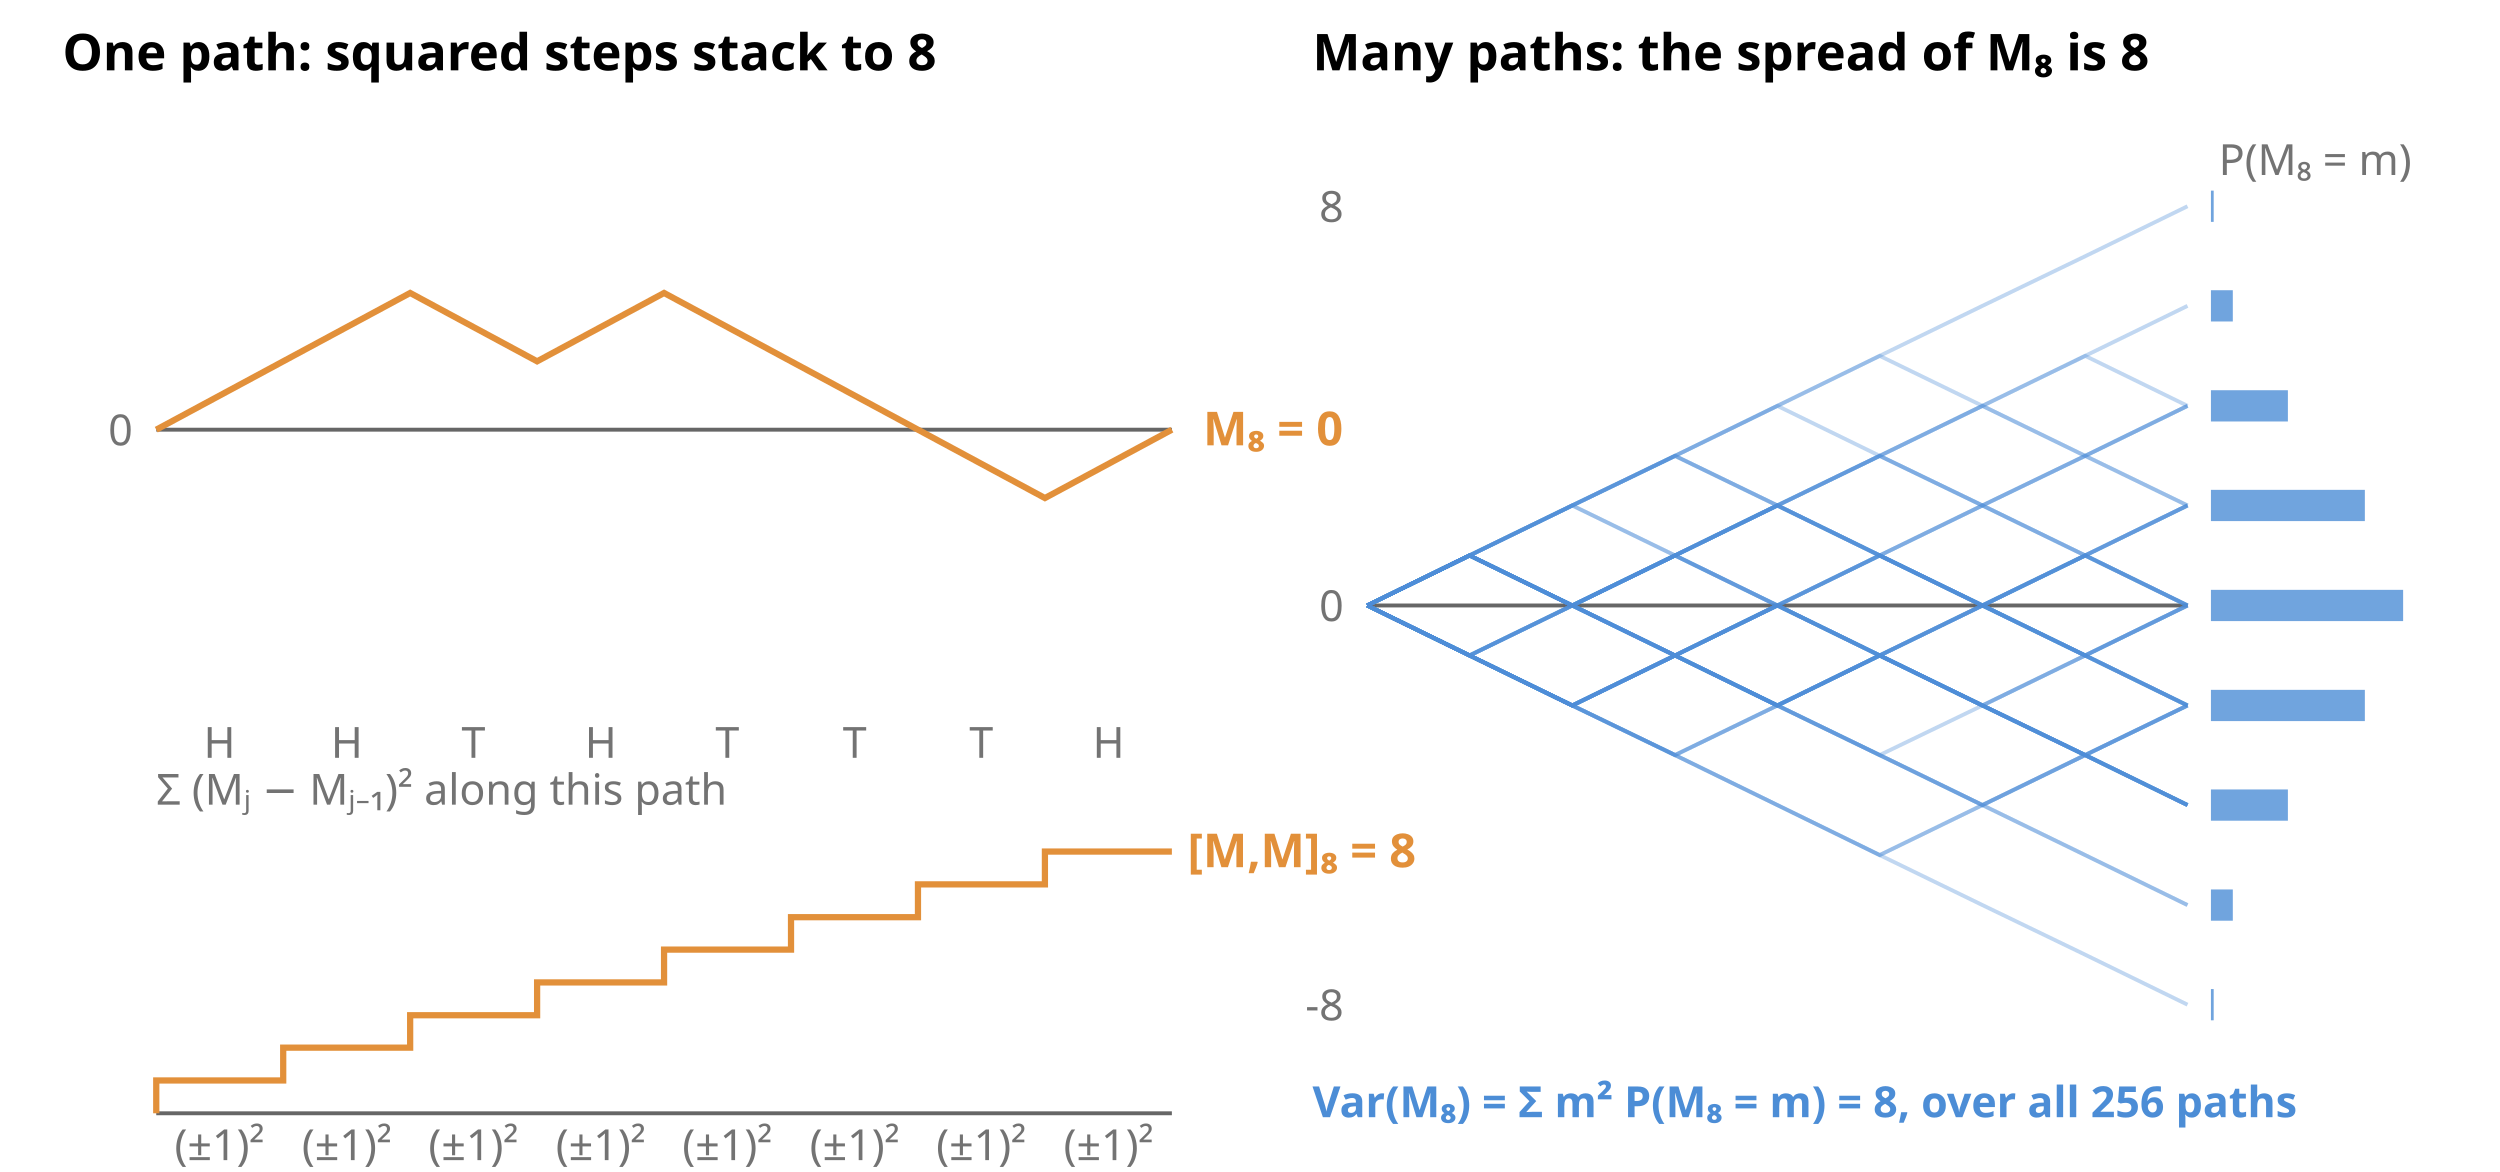
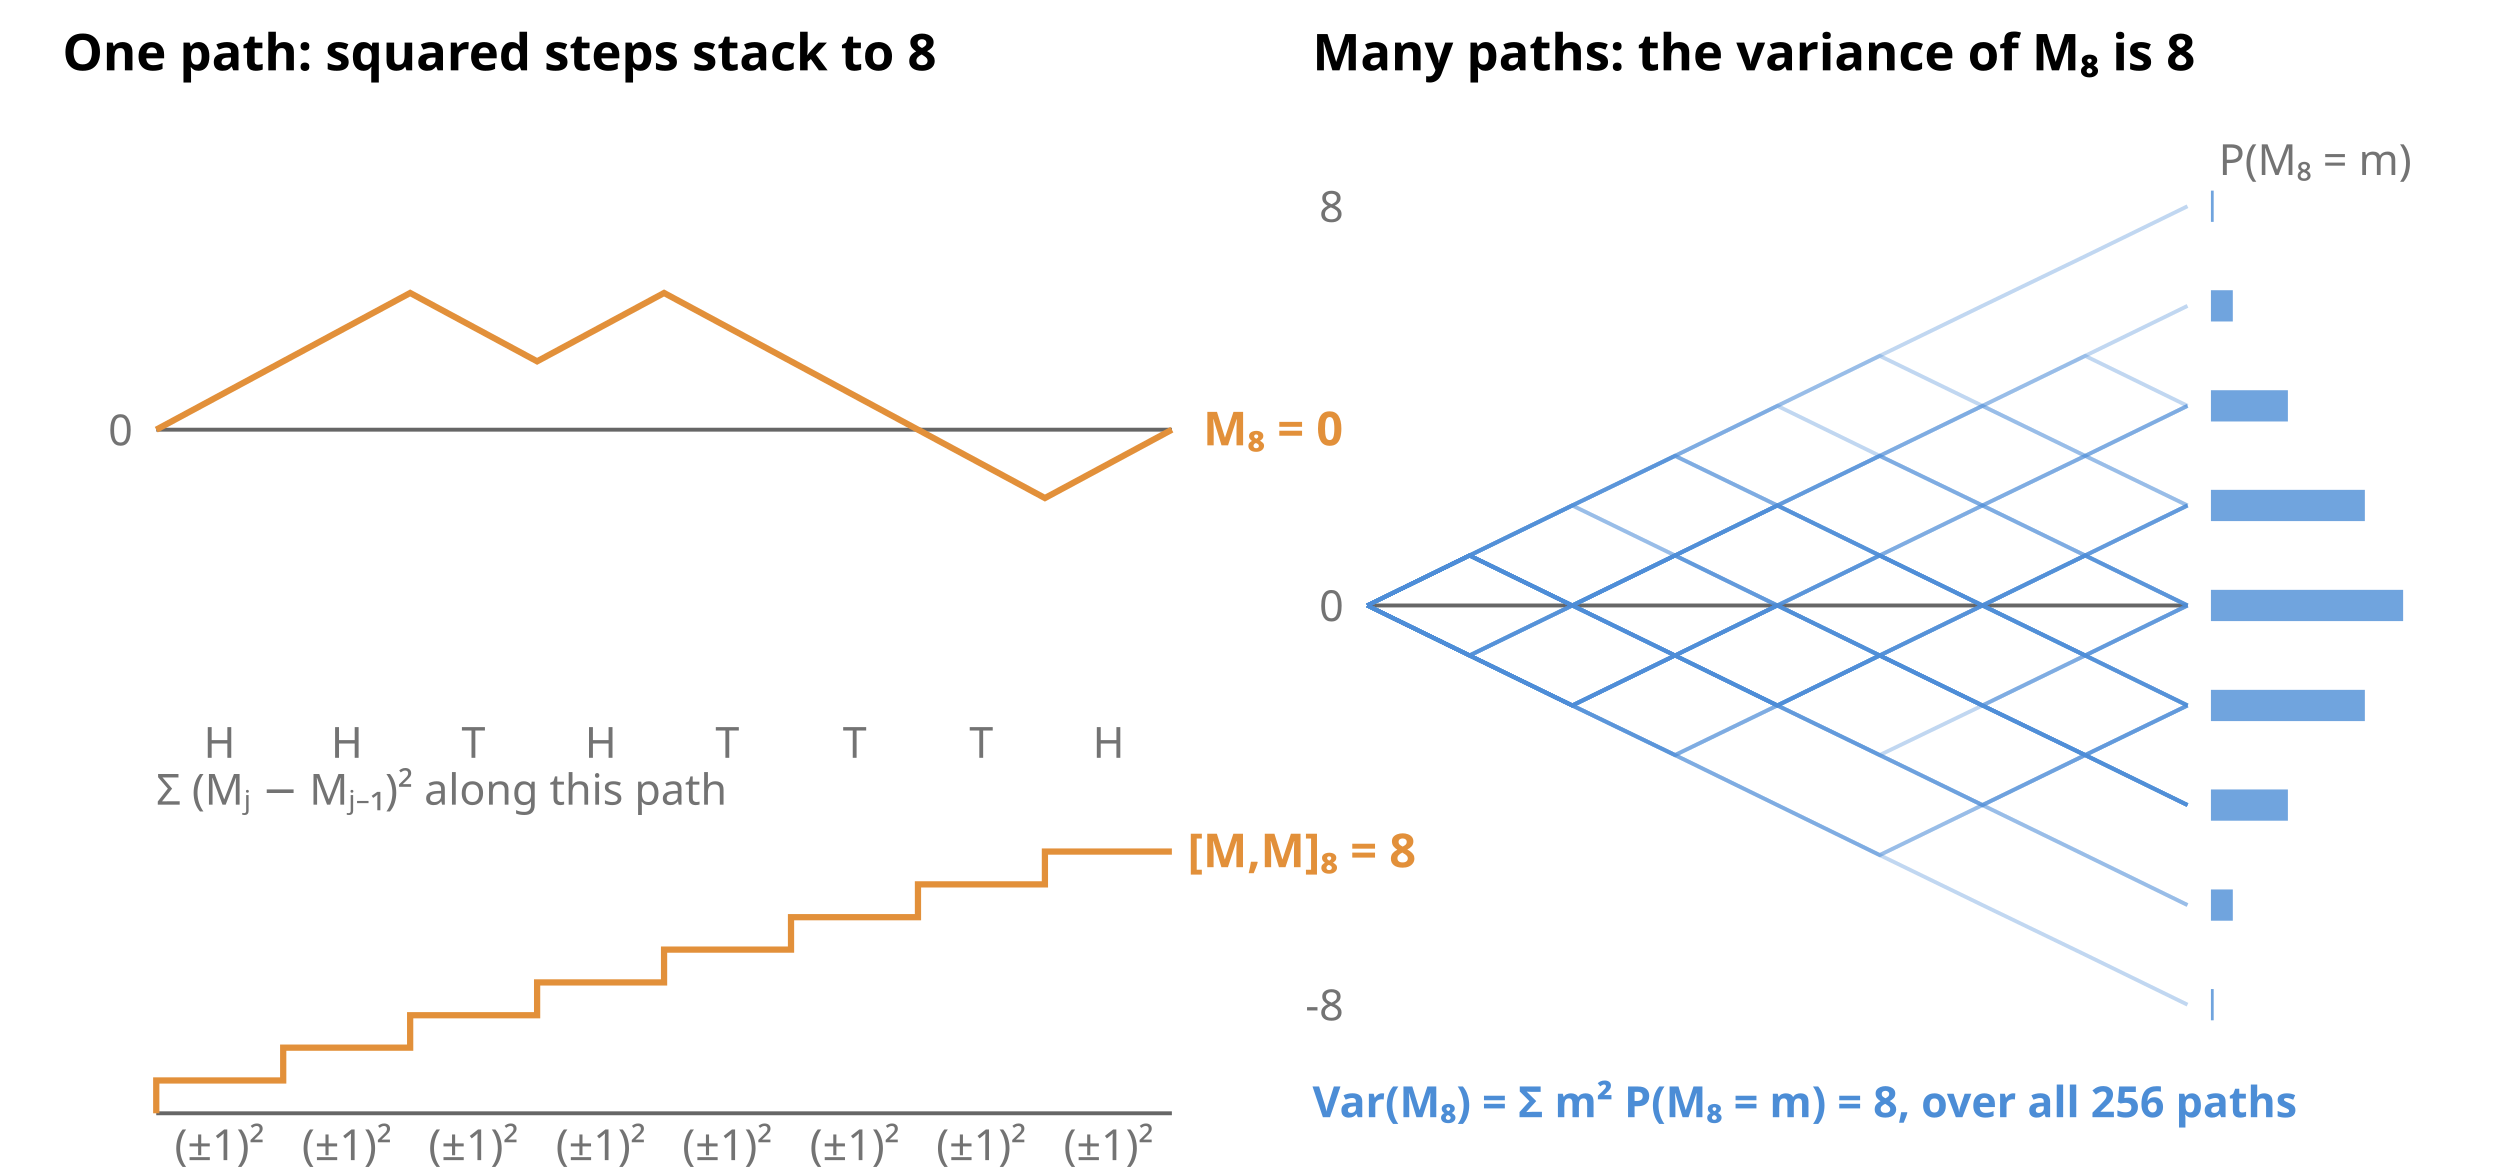
<svg xmlns="http://www.w3.org/2000/svg" viewBox="0 0 640 300" font-family="system-ui, sans-serif" font-size="12">
  <style>
    .t { fill: currentColor; }
    .head { fill: currentColor; font-weight: 600; font-size: 13px; }
    .muted { fill: currentColor; opacity: 0.55; font-size: 11px; }
    .ax { stroke: currentColor; stroke-width: 1; fill: none; opacity: 0.6; }
    .guide { stroke: currentColor; opacity: 0.35; stroke-dasharray: 3 3; fill: none; }
    .amb { stroke: #e2903a; fill: none; stroke-width: 1.6; }
    .blu { stroke: #4c8dd6; fill: none; stroke-width: 1.6; }
    .lamb { fill: #e2903a; font-weight: 600; }
    .lblu { fill: #4c8dd6; font-weight: 600; }
  </style>
  <text class="head" x="16" y="18">One path: squared steps stack to 8</text>
-   <text class="head" x="336" y="18">Many paths: the spread of M₈ is 8</text>
+   <text class="head" x="336" y="18">Many paths: the variance of M₈ is 8</text>
  <line class="ax" x1="40" y1="110.0" x2="300" y2="110.0" />
  <polyline class="amb" points="40.0,110.0 72.5,92.5 105.0,75.0 137.5,92.5 170.0,75.0 202.5,92.5 235.0,110.0 267.5,127.5 300.0,110.0" />
  <text class="muted" x="56.2" y="194" text-anchor="middle">H</text>
  <text class="muted" x="88.8" y="194" text-anchor="middle">H</text>
  <text class="muted" x="121.2" y="194" text-anchor="middle">T</text>
  <text class="muted" x="153.8" y="194" text-anchor="middle">H</text>
  <text class="muted" x="186.2" y="194" text-anchor="middle">T</text>
  <text class="muted" x="218.8" y="194" text-anchor="middle">T</text>
  <text class="muted" x="251.2" y="194" text-anchor="middle">T</text>
  <text class="muted" x="283.8" y="194" text-anchor="middle">H</text>
  <text class="muted" x="34" y="114.0" text-anchor="end">0</text>
  <text class="lamb" x="308.0" y="114.0">M₈ = 0</text>
  <line class="ax" x1="40" y1="285" x2="300" y2="285" />
  <polyline class="amb" points="40.0,285.0 40.0,276.6 72.5,276.6 72.5,268.2 105.0,268.2 105.0,259.9 137.5,259.9 137.5,251.5 170.0,251.5 170.0,243.1 202.5,243.1 202.5,234.8 235.0,234.8 235.0,226.4 267.5,226.4 267.5,218.0 300.0,218.0" />
  <text class="muted" x="56.2" y="297" text-anchor="middle">(±1)²</text>
  <text class="muted" x="88.8" y="297" text-anchor="middle">(±1)²</text>
  <text class="muted" x="121.2" y="297" text-anchor="middle">(±1)²</text>
  <text class="muted" x="153.8" y="297" text-anchor="middle">(±1)²</text>
  <text class="muted" x="186.2" y="297" text-anchor="middle">(±1)²</text>
  <text class="muted" x="218.8" y="297" text-anchor="middle">(±1)²</text>
  <text class="muted" x="251.2" y="297" text-anchor="middle">(±1)²</text>
  <text class="muted" x="283.8" y="297" text-anchor="middle">(±1)²</text>
  <text class="lamb" x="304.0" y="222.0">[M,M]₈ = 8</text>
  <text class="muted" x="40" y="206">Σ (Mⱼ − Mⱼ₋₁)² along this path</text>
  <line class="ax" x1="350" y1="155.0" x2="560" y2="155.0" />
  <polyline class="blu" style="opacity:0.35;stroke-width:1" points="350.0,155.0 376.2,167.8 402.5,180.6 428.8,167.8 455.0,180.6 481.2,167.8 507.5,155.0 533.8,142.2 560.0,129.4" />
  <polyline class="blu" style="opacity:0.35;stroke-width:1" points="350.0,155.0 376.2,167.8 402.5,180.6 428.8,167.8 455.0,180.6 481.2,167.8 507.5,155.0 533.8,142.2 560.0,129.4" />
  <polyline class="blu" style="opacity:0.35;stroke-width:1" points="350.0,155.0 376.2,167.8 402.5,180.6 428.8,167.8 455.0,180.6 481.2,167.8 507.5,155.0 533.8,142.2 560.0,155.0" />
  <polyline class="blu" style="opacity:0.35;stroke-width:1" points="350.0,155.0 376.2,142.2 402.5,129.4 428.8,116.7 455.0,103.9 481.2,91.1 507.5,78.3 533.8,65.6 560.0,52.8" />
  <polyline class="blu" style="opacity:0.35;stroke-width:1" points="350.0,155.0 376.2,167.8 402.5,180.6 428.8,167.8 455.0,155.0 481.2,142.2 507.5,129.4 533.8,142.2 560.0,155.0" />
  <polyline class="blu" style="opacity:0.35;stroke-width:1" points="350.0,155.0 376.2,142.2 402.5,155.0 428.8,167.8 455.0,155.0 481.2,142.2 507.5,155.0 533.8,142.2 560.0,155.0" />
  <polyline class="blu" style="opacity:0.35;stroke-width:1" points="350.0,155.0 376.2,167.8 402.5,155.0 428.8,167.8 455.0,155.0 481.2,167.8 507.5,180.6 533.8,193.3 560.0,206.1" />
  <polyline class="blu" style="opacity:0.35;stroke-width:1" points="350.0,155.0 376.2,167.8 402.5,155.0 428.8,167.8 455.0,180.6 481.2,167.8 507.5,155.0 533.8,167.8 560.0,155.0" />
  <polyline class="blu" style="opacity:0.35;stroke-width:1" points="350.0,155.0 376.2,167.8 402.5,180.6 428.8,167.8 455.0,180.6 481.2,193.3 507.5,206.1 533.8,193.3 560.0,206.1" />
  <polyline class="blu" style="opacity:0.35;stroke-width:1" points="350.0,155.0 376.2,142.2 402.5,129.4 428.8,116.7 455.0,103.9 481.2,91.1 507.5,103.9 533.8,116.7 560.0,129.4" />
  <polyline class="blu" style="opacity:0.35;stroke-width:1" points="350.0,155.0 376.2,167.8 402.5,180.6 428.8,167.8 455.0,180.6 481.2,193.3 507.5,180.6 533.8,193.3 560.0,180.6" />
  <polyline class="blu" style="opacity:0.35;stroke-width:1" points="350.0,155.0 376.2,142.2 402.5,155.0 428.8,167.8 455.0,155.0 481.2,167.8 507.5,180.6 533.8,167.8 560.0,180.6" />
  <polyline class="blu" style="opacity:0.35;stroke-width:1" points="350.0,155.0 376.2,167.8 402.5,180.6 428.8,167.8 455.0,155.0 481.2,142.2 507.5,155.0 533.8,167.8 560.0,155.0" />
  <polyline class="blu" style="opacity:0.35;stroke-width:1" points="350.0,155.0 376.2,142.2 402.5,129.4 428.8,142.2 455.0,129.4 481.2,116.7 507.5,129.4 533.8,142.2 560.0,155.0" />
  <polyline class="blu" style="opacity:0.35;stroke-width:1" points="350.0,155.0 376.2,167.8 402.5,155.0 428.8,142.2 455.0,129.4 481.2,142.2 507.5,155.0 533.8,142.2 560.0,129.4" />
  <polyline class="blu" style="opacity:0.35;stroke-width:1" points="350.0,155.0 376.2,142.2 402.5,155.0 428.8,142.2 455.0,129.4 481.2,142.2 507.5,155.0 533.8,142.2 560.0,129.4" />
  <polyline class="blu" style="opacity:0.35;stroke-width:1" points="350.0,155.0 376.2,167.8 402.5,180.6 428.8,167.8 455.0,180.6 481.2,167.8 507.5,180.6 533.8,193.3 560.0,206.1" />
  <polyline class="blu" style="opacity:0.35;stroke-width:1" points="350.0,155.0 376.2,167.8 402.5,180.6 428.8,193.3 455.0,206.1 481.2,218.9 507.5,206.1 533.8,193.3 560.0,206.1" />
  <polyline class="blu" style="opacity:0.35;stroke-width:1" points="350.0,155.0 376.2,142.2 402.5,155.0 428.8,167.8 455.0,155.0 481.2,142.2 507.5,155.0 533.8,167.8 560.0,180.6" />
  <polyline class="blu" style="opacity:0.35;stroke-width:1" points="350.0,155.0 376.2,142.2 402.5,155.0 428.8,142.2 455.0,155.0 481.2,167.8 507.5,180.6 533.8,193.3 560.0,206.1" />
  <polyline class="blu" style="opacity:0.35;stroke-width:1" points="350.0,155.0 376.2,167.8 402.5,180.6 428.8,167.8 455.0,155.0 481.2,167.8 507.5,180.6 533.8,193.3 560.0,206.1" />
  <polyline class="blu" style="opacity:0.35;stroke-width:1" points="350.0,155.0 376.2,167.8 402.5,180.6 428.8,193.3 455.0,206.1 481.2,218.9 507.5,231.7 533.8,244.4 560.0,257.2" />
  <polyline class="blu" style="opacity:0.35;stroke-width:1" points="350.0,155.0 376.2,142.2 402.5,155.0 428.8,167.8 455.0,180.6 481.2,167.8 507.5,155.0 533.8,142.2 560.0,155.0" />
  <polyline class="blu" style="opacity:0.35;stroke-width:1" points="350.0,155.0 376.2,167.8 402.5,180.6 428.8,167.8 455.0,180.6 481.2,167.8 507.5,180.6 533.8,193.3 560.0,206.1" />
  <polyline class="blu" style="opacity:0.35;stroke-width:1" points="350.0,155.0 376.2,142.2 402.5,129.4 428.8,116.7 455.0,129.4 481.2,116.7 507.5,103.9 533.8,91.1 560.0,78.3" />
  <polyline class="blu" style="opacity:0.35;stroke-width:1" points="350.0,155.0 376.2,167.8 402.5,155.0 428.8,142.2 455.0,129.4 481.2,116.7 507.5,103.9 533.8,116.7 560.0,103.9" />
  <polyline class="blu" style="opacity:0.35;stroke-width:1" points="350.0,155.0 376.2,167.8 402.5,155.0 428.8,142.2 455.0,155.0 481.2,167.8 507.5,180.6 533.8,193.3 560.0,180.6" />
  <polyline class="blu" style="opacity:0.35;stroke-width:1" points="350.0,155.0 376.2,142.2 402.5,129.4 428.8,142.2 455.0,129.4 481.2,142.2 507.5,155.0 533.8,167.8 560.0,180.6" />
  <polyline class="blu" style="opacity:0.35;stroke-width:1" points="350.0,155.0 376.2,142.2 402.5,155.0 428.8,142.2 455.0,155.0 481.2,142.2 507.5,155.0 533.8,167.8 560.0,180.6" />
  <polyline class="blu" style="opacity:0.35;stroke-width:1" points="350.0,155.0 376.2,167.8 402.5,155.0 428.8,167.8 455.0,180.6 481.2,193.3 507.5,206.1 533.8,193.3 560.0,180.6" />
  <polyline class="blu" style="opacity:0.35;stroke-width:1" points="350.0,155.0 376.2,167.8 402.5,180.6 428.8,167.8 455.0,155.0 481.2,142.2 507.5,155.0 533.8,142.2 560.0,155.0" />
  <polyline class="blu" style="opacity:0.35;stroke-width:1" points="350.0,155.0 376.2,142.2 402.5,155.0 428.8,142.2 455.0,155.0 481.2,167.8 507.5,180.6 533.8,193.3 560.0,180.6" />
  <polyline class="blu" style="opacity:0.35;stroke-width:1" points="350.0,155.0 376.2,167.8 402.5,180.6 428.8,193.3 455.0,206.1 481.2,218.9 507.5,206.1 533.8,218.9 560.0,231.7" />
  <polyline class="blu" style="opacity:0.35;stroke-width:1" points="350.0,155.0 376.2,167.8 402.5,180.6 428.8,193.3 455.0,180.6 481.2,193.3 507.5,206.1 533.8,218.9 560.0,231.7" />
  <polyline class="blu" style="opacity:0.35;stroke-width:1" points="350.0,155.0 376.2,142.2 402.5,155.0 428.8,142.2 455.0,129.4 481.2,142.2 507.5,129.4 533.8,142.2 560.0,129.4" />
  <polyline class="blu" style="opacity:0.35;stroke-width:1" points="350.0,155.0 376.2,142.2 402.5,155.0 428.8,142.2 455.0,155.0 481.2,167.8 507.5,155.0 533.8,167.8 560.0,155.0" />
  <polyline class="blu" style="opacity:0.35;stroke-width:1" points="350.0,155.0 376.2,142.2 402.5,155.0 428.8,167.8 455.0,155.0 481.2,167.8 507.5,180.6 533.8,193.3 560.0,206.1" />
  <polyline class="blu" style="opacity:0.35;stroke-width:1" points="350.0,155.0 376.2,142.2 402.5,129.4 428.8,116.7 455.0,129.4 481.2,142.2 507.5,155.0 533.8,167.8 560.0,155.0" />
  <polyline class="blu" style="opacity:0.35;stroke-width:1" points="350.0,155.0 376.2,167.8 402.5,180.6 428.8,193.3 455.0,180.6 481.2,167.8 507.5,155.0 533.8,167.8 560.0,180.6" />
  <polyline class="blu" style="opacity:0.35;stroke-width:1" points="350.0,155.0 376.2,142.2 402.5,129.4 428.8,116.7 455.0,129.4 481.2,142.2 507.5,155.0 533.8,167.8 560.0,180.6" />
  <polyline class="blu" style="opacity:0.35;stroke-width:1" points="350.0,155.0 376.2,167.8 402.5,155.0 428.8,167.8 455.0,180.6 481.2,167.8 507.5,180.6 533.8,167.8 560.0,180.6" />
  <polyline class="blu" style="opacity:0.35;stroke-width:1" points="350.0,155.0 376.2,167.8 402.5,180.6 428.8,193.3 455.0,180.6 481.2,167.8 507.5,180.6 533.8,193.3 560.0,206.1" />
  <polyline class="blu" style="opacity:0.35;stroke-width:1" points="350.0,155.0 376.2,142.2 402.5,155.0 428.8,142.2 455.0,129.4 481.2,116.7 507.5,129.4 533.8,116.7 560.0,103.9" />
  <polyline class="blu" style="opacity:0.35;stroke-width:1" points="350.0,155.0 376.2,142.2 402.5,155.0 428.8,167.8 455.0,155.0 481.2,167.8 507.5,180.6 533.8,167.8 560.0,155.0" />
  <polyline class="blu" style="opacity:0.35;stroke-width:1" points="350.0,155.0 376.2,142.2 402.5,129.4 428.8,116.7 455.0,103.9 481.2,116.7 507.5,129.4 533.8,116.7 560.0,103.9" />
  <polyline class="blu" style="opacity:0.35;stroke-width:1" points="350.0,155.0 376.2,142.2 402.5,155.0 428.8,142.2 455.0,129.4 481.2,116.7 507.5,103.9 533.8,91.1 560.0,103.9" />
  <polyline class="blu" style="opacity:0.35;stroke-width:1" points="350.0,155.0 376.2,142.2 402.5,155.0 428.8,142.2 455.0,129.4 481.2,142.2 507.5,129.4 533.8,116.7 560.0,129.4" />
  <polyline class="blu" style="opacity:0.35;stroke-width:1" points="350.0,155.0 376.2,142.2 402.5,155.0 428.8,167.8 455.0,180.6 481.2,193.3 507.5,206.1 533.8,193.3 560.0,180.6" />
  <rect x="566.0" y="253.2" width="0.7" height="8" fill="#4c8dd6" opacity="0.8" />
  <rect x="566.0" y="227.7" width="5.6" height="8" fill="#4c8dd6" opacity="0.8" />
  <rect x="566.0" y="202.1" width="19.7" height="8" fill="#4c8dd6" opacity="0.8" />
  <rect x="566.0" y="176.6" width="39.4" height="8" fill="#4c8dd6" opacity="0.8" />
  <rect x="566.0" y="151.0" width="49.2" height="8" fill="#4c8dd6" opacity="0.8" />
  <rect x="566.0" y="125.4" width="39.4" height="8" fill="#4c8dd6" opacity="0.8" />
  <rect x="566.0" y="99.9" width="19.7" height="8" fill="#4c8dd6" opacity="0.8" />
  <rect x="566.0" y="74.3" width="5.6" height="8" fill="#4c8dd6" opacity="0.8" />
  <rect x="566.0" y="48.8" width="0.7" height="8" fill="#4c8dd6" opacity="0.8" />
  <text class="muted" x="568.0" y="44.8">P(M₈ = m)</text>
  <text class="muted" x="344" y="261.2" text-anchor="end">-8</text>
  <text class="muted" x="344" y="159.0" text-anchor="end">0</text>
  <text class="muted" x="344" y="56.8" text-anchor="end">8</text>
  <text class="lblu" x="336" y="286" font-size="11">Var(M₈) = Σ m² P(M₈ = m) = 8, over all 256 paths</text>
</svg>
